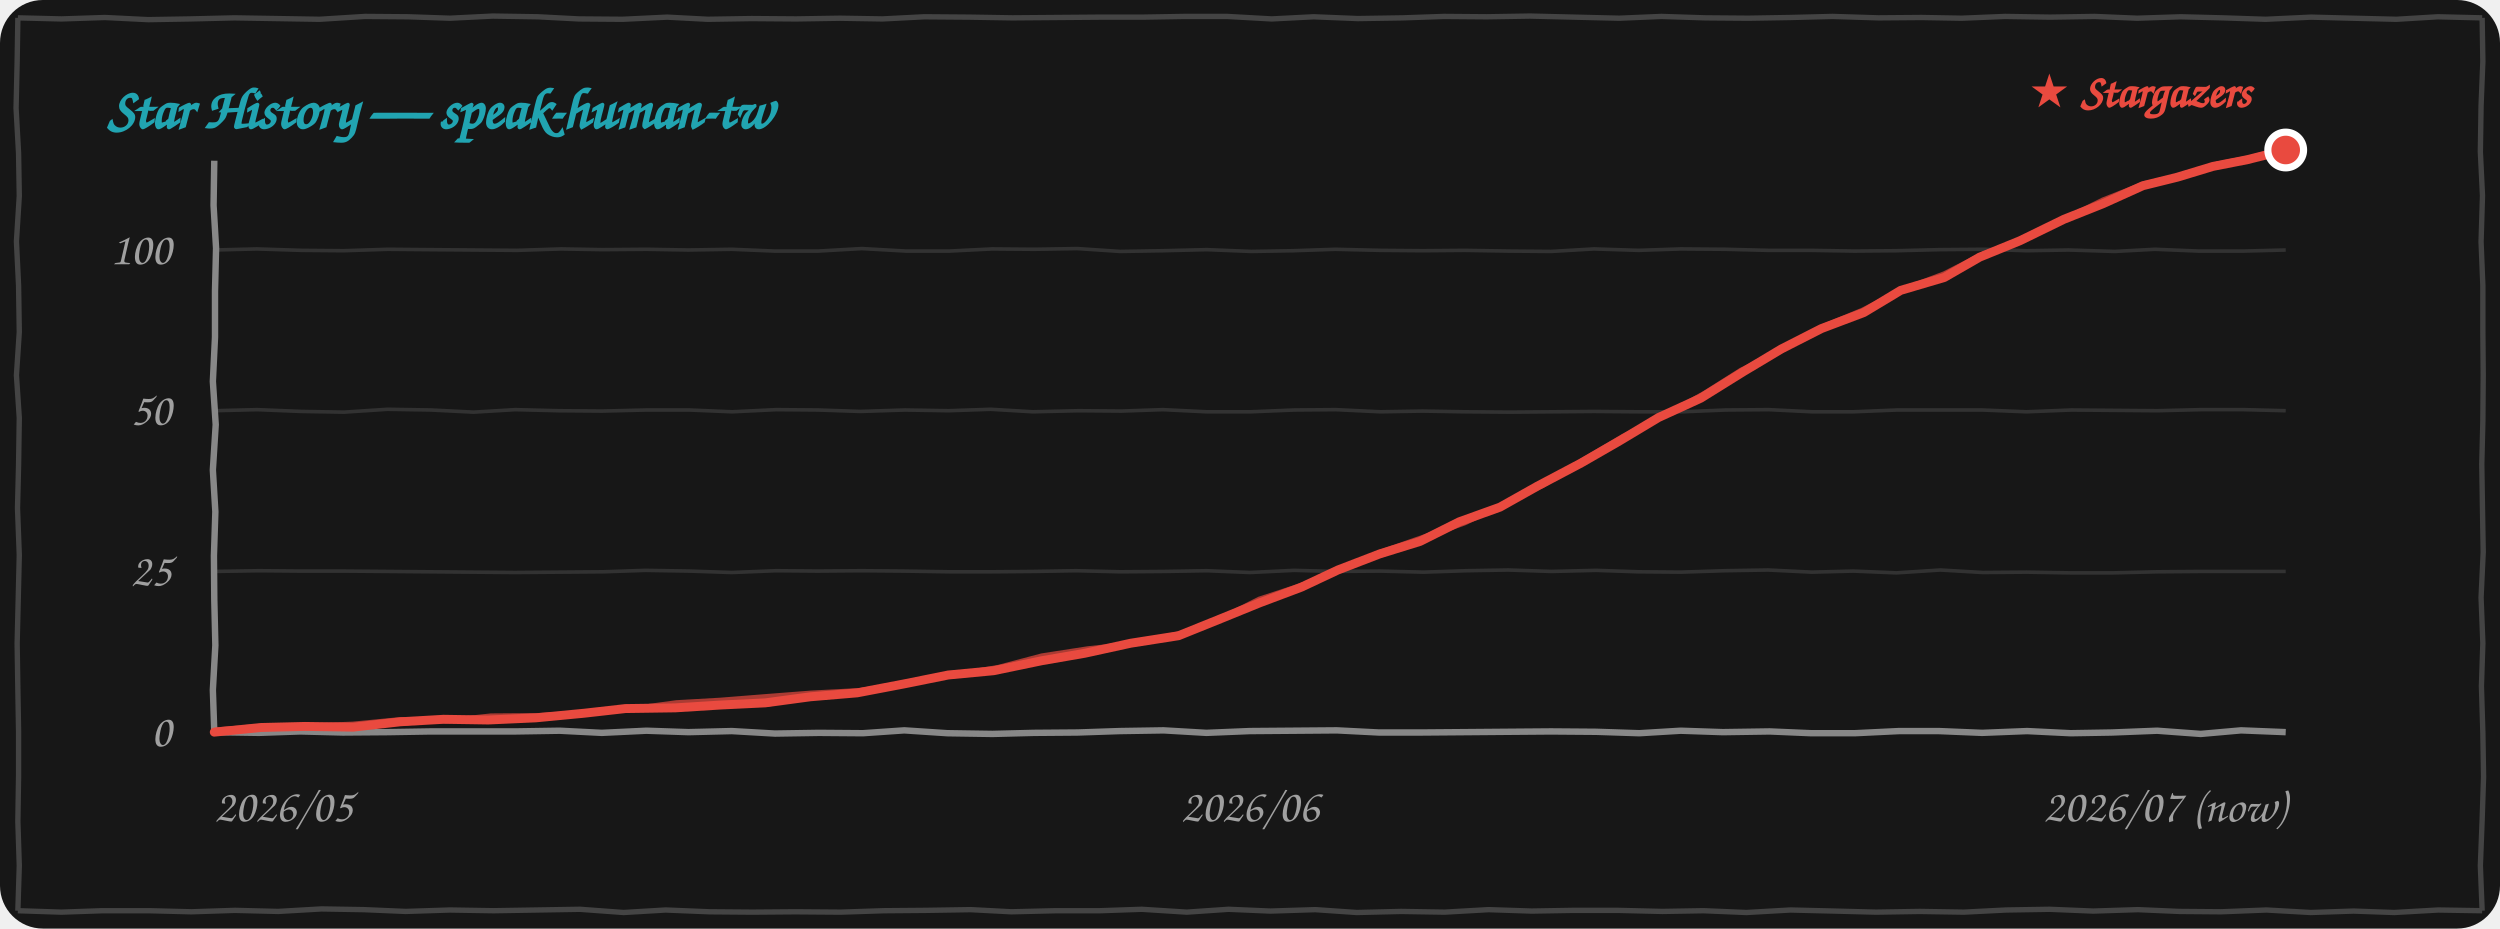
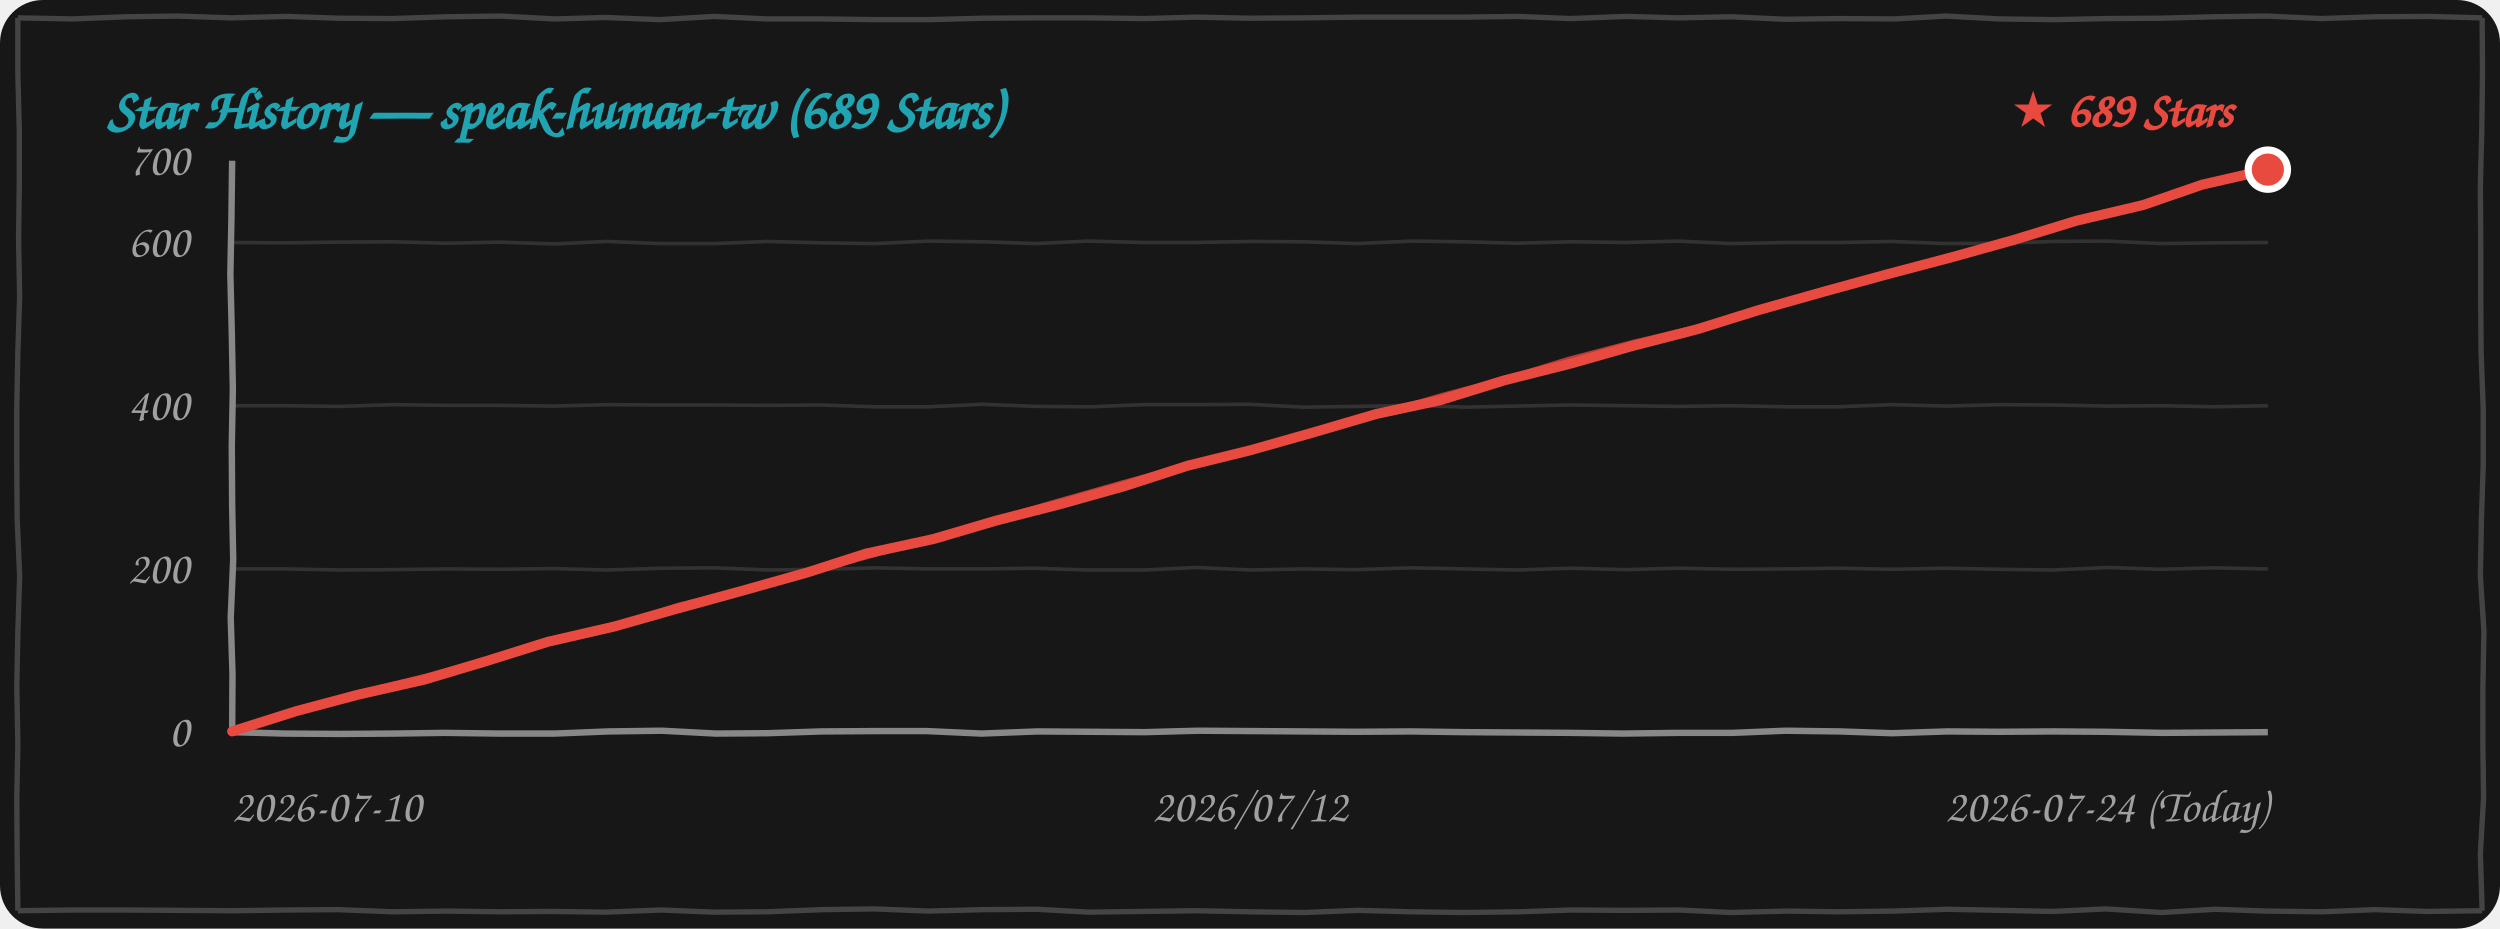
<svg xmlns="http://www.w3.org/2000/svg" width="100%" height="260" viewBox="0 0 700 260" fill="none">
  <style>
    .bg { fill: #171717; }
    .border-line { stroke: #444444; stroke-width: 1.5; fill: none; }
    .grid-line { stroke: rgba(255, 255, 255, 0.12); stroke-width: 1; fill: none; }
    .axis-line { stroke: #888888; stroke-width: 1.8; fill: none; }
    .text-font { font-family: "Comic Sans MS", "Chalkboard SE", "Comic Neue", "Caveat", cursive, sans-serif; }
    .text-muted { fill: #A0A0A0; font-size: 13px; }
    .text-title { fill: #21A4B1; font-size: 16px; font-weight: bold; }
-     .text-tag { fill: #E94A3F; font-size: 13px; font-weight: bold; }
-     .curve-main { stroke: #E94A3F; stroke-width: 2.5; fill: none; stroke-linecap: round; stroke-linejoin: round; }
-     .curve-sub { stroke: #E94A3F; stroke-width: 1.5; opacity: 0.7; fill: none; stroke-linecap: round; stroke-linejoin: round; }
+     .text-tag { fill: #E94A3F; font-size: 14px; font-weight: bold; }
+     .curve-main { stroke: #E94A3F; stroke-width: 2.8; fill: none; stroke-linecap: round; stroke-linejoin: round; }
+     .curve-sub { stroke: #E94A3F; stroke-width: 1.5; opacity: 0.75; fill: none; stroke-linecap: round; stroke-linejoin: round; }

    @media (prefers-color-scheme: light) {
      .bg { fill: #FDFDFD; }
      .border-line { stroke: #222222; }
      .grid-line { stroke: rgba(0, 0, 0, 0.1); }
      .axis-line { stroke: #333333; }
      .text-muted { fill: #555555; }
    }
  </style>
  <rect width="700" height="260" rx="12" class="bg" />
-   <path d="M 5.0,5.0 L 17.2,5.3 L 29.4,4.9 L 41.5,5.5 L 53.2,5.3 L 65.6,5.0 L 77.6,5.2 L 89.5,5.4 L 102.2,4.6 L 114.3,4.7 L 126.0,5.1 L 138.0,4.5 L 150.6,4.7 L 162.1,5.3 L 174.3,5.4 L 186.8,4.8 L 198.2,5.4 L 210.4,5.2 L 222.9,5.3 L 235.2,5.1 L 247.1,5.3 L 258.8,4.7 L 271.5,4.8 L 283.5,5.0 L 295.6,4.9 L 307.9,4.8 L 319.9,4.8 L 331.6,4.6 L 343.6,4.6 L 356.1,5.3 L 367.8,4.7 L 380.2,5.2 L 392.8,5.0 L 404.3,4.6 L 416.3,4.7 L 428.4,4.5 L 440.8,4.8 L 453.4,5.1 L 465.2,4.6 L 477.5,5.0 L 489.6,5.1 L 501.3,4.9 L 513.1,4.6 L 526.0,5.0 L 538.0,4.9 L 549.3,5.1 L 561.4,4.6 L 574.0,4.8 L 586.5,4.6 L 598.4,5.1 L 610.6,4.7 L 622.4,5.0 L 634.4,5.4 L 647.1,4.8 L 658.8,5.1 L 671.0,5.4 L 682.6,4.7 L 695.0,5.0 M 695.0,5.0 L 695.2,17.2 L 694.7,29.6 L 694.5,42.5 L 695.1,54.8 L 694.7,67.7 L 695.2,80.0 L 695.2,92.9 L 695.3,105.1 L 695.2,117.9 L 694.9,130.0 L 695.1,142.9 L 695.3,154.6 L 694.7,167.3 L 695.2,180.1 L 694.8,192.1 L 695.2,205.2 L 695.4,217.5 L 695.0,229.6 L 694.5,242.4 L 695.0,255.0 M 695.0,255.0 L 682.7,254.8 L 670.4,255.5 L 659.0,255.1 L 647.0,255.5 L 634.6,254.8 L 621.9,255.3 L 610.2,255.2 L 598.6,254.7 L 586.1,255.1 L 573.9,254.6 L 561.7,254.8 L 549.9,255.4 L 537.5,255.2 L 525.3,255.4 L 513.7,255.1 L 501.3,254.8 L 489.0,255.5 L 477.0,255.0 L 465.5,255.2 L 452.9,254.9 L 440.5,254.9 L 428.9,255.1 L 416.8,254.7 L 404.5,255.4 L 392.3,255.2 L 379.9,255.5 L 368.3,254.7 L 355.7,255.1 L 344.0,254.6 L 332.3,255.4 L 319.7,254.6 L 308.0,255.0 L 295.7,255.0 L 283.2,255.3 L 271.8,254.7 L 259.3,254.9 L 247.5,255.0 L 235.4,255.4 L 222.7,255.3 L 210.7,255.4 L 198.7,255.3 L 186.4,254.8 L 174.6,255.5 L 162.4,254.6 L 150.3,254.8 L 138.2,255.0 L 126.0,254.8 L 113.6,255.2 L 101.9,254.7 L 90.0,254.5 L 77.9,255.2 L 65.8,254.9 L 53.6,255.3 L 41.8,255.0 L 28.7,255.0 L 17.2,255.4 L 5.0,255.0 M 5.0,255.0 L 5.4,242.4 L 5.0,230.0 L 5.2,217.4 L 5.2,204.7 L 5.0,193.0 L 4.8,180.2 L 5.1,167.9 L 5.4,155.4 L 4.9,142.3 L 5.2,130.3 L 5.4,117.0 L 4.6,105.1 L 5.4,93.0 L 5.2,79.9 L 4.6,67.6 L 5.4,54.9 L 5.2,42.9 L 4.5,30.3 L 4.8,17.4 L 5.0,5.0" class="border-line" />
-   <text x="30" y="36" class="text-font text-title">Star History — speak-human-tw</text>
-   <path d="M 60.0,70.0 L 71.9,69.7 L 84.5,70.1 L 96.2,70.2 L 108.6,69.8 L 120.1,69.9 L 132.4,70.0 L 144.8,70.1 L 157.1,69.7 L 168.7,69.9 L 181.1,69.8 L 192.7,70.0 L 204.9,69.8 L 216.9,70.3 L 229.1,70.3 L 241.3,69.6 L 253.7,70.3 L 265.8,70.3 L 277.8,69.7 L 289.6,69.8 L 301.6,69.6 L 313.7,70.4 L 325.6,70.2 L 337.9,69.9 L 350.4,70.4 L 362.1,70.2 L 373.9,69.8 L 386.6,70.1 L 398.4,70.2 L 410.1,70.1 L 422.5,70.3 L 434.3,70.4 L 446.3,69.7 L 458.8,70.1 L 470.6,69.7 L 483.2,69.8 L 495.1,70.1 L 507.0,70.1 L 519.2,70.3 L 531.0,70.2 L 543.1,69.9 L 555.6,69.8 L 567.4,70.2 L 579.2,70.0 L 592.1,70.4 L 603.4,69.8 L 615.6,70.3 L 628.2,70.3 L 640.0,70.0" class="grid-line" />
-   <path d="M 60.0,115.0 L 72.0,114.7 L 84.4,115.2 L 96.3,115.4 L 108.5,114.6 L 120.7,114.8 L 132.6,115.4 L 144.3,114.7 L 156.4,115.0 L 168.6,115.1 L 181.0,114.8 L 193.0,114.8 L 205.0,115.3 L 217.4,114.7 L 229.1,114.8 L 240.9,115.2 L 253.4,114.8 L 265.6,115.0 L 277.4,114.6 L 289.2,115.3 L 302.0,115.0 L 314.0,115.1 L 325.6,114.7 L 337.8,115.3 L 350.2,115.3 L 362.4,114.8 L 374.0,114.7 L 386.5,115.3 L 398.3,115.1 L 410.1,115.3 L 422.8,115.4 L 434.8,115.3 L 446.3,115.2 L 458.6,115.3 L 471.1,115.3 L 483.2,114.8 L 495.2,114.7 L 507.4,115.3 L 518.9,115.3 L 531.2,114.8 L 543.6,114.8 L 555.0,114.8 L 567.4,115.3 L 580.0,114.8 L 591.8,114.9 L 604.1,115.0 L 616.2,114.7 L 628.3,114.7 L 640.0,115.0" class="grid-line" />
-   <path d="M 60.0,160.0 L 72.5,159.8 L 83.9,159.9 L 96.4,159.9 L 108.4,160.0 L 120.3,160.1 L 132.3,160.2 L 144.2,160.3 L 156.7,160.2 L 168.9,160.1 L 180.7,159.7 L 193.0,159.9 L 204.9,160.3 L 217.3,159.8 L 229.0,159.9 L 241.2,159.8 L 253.0,159.9 L 265.8,160.1 L 277.8,160.1 L 289.4,160.0 L 301.3,159.8 L 313.7,160.1 L 326.0,160.0 L 337.9,159.8 L 350.0,160.3 L 362.3,159.7 L 373.8,160.0 L 386.4,159.9 L 398.6,160.2 L 410.6,159.8 L 422.3,159.6 L 434.4,160.0 L 446.9,159.7 L 458.7,160.1 L 470.6,160.2 L 482.9,159.8 L 495.1,159.6 L 507.3,160.2 L 518.9,159.9 L 531.0,160.4 L 543.3,159.6 L 555.2,160.3 L 567.5,160.2 L 579.7,160.4 L 591.7,160.4 L 604.1,160.1 L 616.0,160.0 L 628.2,160.0 L 640.0,160.0" class="grid-line" />
-   <path d="M 60.0,205.0 L 72.5,205.2 L 84.1,204.8 L 96.0,205.1 L 108.6,205.0 L 120.5,204.8 L 132.1,204.8 L 144.4,204.8 L 156.7,204.6 L 168.5,205.2 L 181.0,204.6 L 192.8,205.0 L 204.9,204.7 L 217.0,205.4 L 229.3,205.2 L 241.6,205.3 L 253.2,204.5 L 265.3,205.3 L 277.9,205.5 L 289.5,205.2 L 301.7,205.1 L 313.5,204.7 L 325.8,204.5 L 337.8,205.2 L 349.9,204.7 L 362.1,204.6 L 374.3,204.5 L 386.1,205.1 L 397.9,205.1 L 410.1,205.0 L 422.1,204.9 L 434.3,204.8 L 446.9,204.9 L 459.0,205.3 L 470.6,204.6 L 482.4,205.0 L 495.5,204.8 L 507.2,205.3 L 519.3,205.3 L 531.7,204.7 L 542.9,204.7 L 555.0,205.2 L 567.6,204.7 L 579.8,205.3 L 591.3,205.1 L 604.0,204.6 L 616.2,205.5 L 627.5,204.5 L 640.0,205.0" class="axis-line" />
-   <path d="M 60.0,45.0 L 59.8,57.5 L 60.5,69.5 L 60.2,81.5 L 60.2,94.4 L 59.6,106.8 L 60.4,118.9 L 59.6,131.6 L 60.3,143.3 L 59.9,155.6 L 60.0,167.9 L 60.3,180.7 L 59.6,193.2 L 60.0,205.0" class="axis-line" />
-   <text x="48" y="74" class="text-font text-muted" text-anchor="end">100</text>
-   <text x="48" y="119" class="text-font text-muted" text-anchor="end">50</text>
-   <text x="48" y="164" class="text-font text-muted" text-anchor="end">25</text>
-   <text x="48" y="209" class="text-font text-muted" text-anchor="end">0</text>
-   <text x="60" y="230" class="text-font text-muted" text-anchor="start">2026/05</text>
-   <text x="350" y="230" class="text-font text-muted" text-anchor="middle">2026/06</text>
-   <text x="640" y="230" class="text-font text-muted" text-anchor="end">2026/07 (now)</text>
-   <path d="M 60.0,205.0 L 73.1,203.7 L 85.4,203.4 L 98.9,203.6 L 112.1,202.1 L 124.2,201.4 L 136.7,201.6 L 150.0,201.0 M 150.0,201.0 L 163.6,199.7 L 175.1,198.4 L 189.1,198.2 L 201.9,197.4 L 214.3,196.8 L 226.9,195.1 L 240.0,194.0 M 240.0,194.0 L 253.1,191.5 L 265.5,189.0 L 278.2,187.8 L 291.7,185.0 L 303.8,182.9 L 316.6,180.1 L 330.0,178.0 M 330.0,178.0 L 341.9,173.2 L 352.7,168.8 L 364.4,164.4 L 374.6,159.6 L 386.3,155.1 L 397.6,151.6 L 408.6,146.1 L 420.0,142.0 M 420.0,142.0 L 430.5,136.1 L 442.8,129.6 L 453.4,123.5 L 464.4,116.9 L 476.2,111.5 L 488.1,104.1 L 498.8,97.7 L 510.0,92.0 M 510.0,92.0 L 521.9,87.5 L 532.2,81.3 L 544.4,77.7 L 554.3,72.0 L 565.6,67.4 L 577.9,61.4 L 588.7,57.1 L 600.0,52.0 M 600.0,52.0 L 609.7,49.6 L 619.6,46.6 L 629.3,44.7 L 640.0,42.0" class="curve-main" />
-   <path d="M 60.6,204.4 L 72.9,203.4 L 86.5,203.3 L 98.8,202.8 L 112.4,201.5 L 125.3,201.8 L 137.5,200.5 L 150.6,200.4 M 150.6,200.4 L 163.9,199.6 L 176.8,198.5 L 189.4,196.8 L 201.7,196.1 L 214.3,195.1 L 227.2,194.1 L 240.6,193.4 M 240.6,193.4 L 254.1,191.3 L 266.4,189.1 L 279.6,186.9 L 291.7,183.7 L 304.6,181.7 L 317.4,180.3 L 330.6,177.4 M 330.6,177.4 L 342.5,172.9 L 352.6,167.8 L 363.9,164.1 L 376.0,159.3 L 386.3,154.7 L 398.7,150.4 L 410.0,146.4 L 420.6,141.4 M 420.6,141.4 L 432.4,135.6 L 442.8,129.1 L 454.5,122.2 L 465.9,116.5 L 477.2,110.2 L 487.5,103.7 L 498.7,98.2 L 510.6,91.4 M 510.6,91.4 L 521.5,86.9 L 533.0,81.0 L 544.4,76.7 L 555.2,71.2 L 567.5,66.6 L 578.0,61.4 L 588.9,56.0 L 600.6,51.4 M 600.6,51.4 L 610.3,49.4 L 621.1,45.9 L 630.3,44.1 L 640.6,41.4" class="curve-sub" />
-   <circle cx="640" cy="42" r="5" fill="#E94A3F" stroke="#FFFFFF" stroke-width="2" />
-   <text x="630" y="30" class="text-font text-tag" text-anchor="end">★ Stargazers</text>
+   <path d="M 5.0,5.0 L 20.3,5.3 L 35.2,4.7 L 49.7,4.5 L 64.7,5.0 L 80.3,4.6 L 94.9,5.1 L 109.7,5.2 L 125.0,4.7 L 140.2,4.5 L 155.3,5.3 L 169.6,4.9 L 184.7,5.5 L 200.0,4.6 L 214.7,5.3 L 230.0,5.3 L 245.2,5.5 L 260.1,5.5 L 275.4,5.1 L 290.2,5.0 L 305.3,5.0 L 320.4,5.2 L 335.0,4.8 L 349.7,5.1 L 365.3,5.0 L 380.1,4.8 L 394.6,4.8 L 409.8,4.8 L 425.0,4.6 L 439.7,5.2 L 455.2,4.6 L 469.9,5.0 L 484.9,4.7 L 499.9,5.4 L 515.1,5.2 L 530.4,5.3 L 544.9,4.5 L 559.9,5.3 L 575.4,5.5 L 589.9,5.2 L 605.0,5.1 L 619.7,4.7 L 634.9,4.5 L 649.8,5.2 L 664.9,4.7 L 680.0,4.6 L 695.0,5.0 M 695.0,5.0 L 695.1,20.2 L 694.9,36.3 L 694.5,52.0 L 694.6,67.5 L 694.6,83.0 L 694.7,98.6 L 695.3,114.3 L 695.3,130.3 L 694.8,145.2 L 694.5,161.3 L 695.5,176.7 L 695.2,192.8 L 695.2,208.4 L 695.4,223.4 L 694.5,239.0 L 695.0,255.0 M 695.0,255.0 L 679.6,255.2 L 665.1,254.7 L 650.2,255.3 L 634.7,255.1 L 620.2,254.6 L 605.3,255.5 L 589.6,254.5 L 574.8,255.2 L 560.5,254.9 L 545.2,254.6 L 530.2,255.1 L 514.6,255.3 L 500.4,255.1 L 484.6,255.5 L 470.3,254.8 L 454.9,254.9 L 440.0,254.8 L 425.3,255.3 L 409.6,255.5 L 395.1,255.3 L 380.2,254.9 L 365.2,255.5 L 349.8,255.3 L 335.0,255.0 L 319.9,255.2 L 304.8,255.4 L 290.3,254.6 L 275.4,254.7 L 260.0,255.1 L 244.9,254.5 L 230.4,254.7 L 214.7,255.3 L 199.8,255.4 L 185.2,254.8 L 169.5,255.4 L 154.6,255.2 L 140.0,255.3 L 125.2,255.1 L 110.0,255.3 L 94.6,254.7 L 80.2,254.8 L 65.1,255.0 L 50.0,254.9 L 35.2,254.8 L 20.2,254.8 L 5.0,255.0 M 5.0,255.0 L 4.8,239.0 L 4.7,223.4 L 5.0,208.4 L 4.7,192.2 L 5.0,177.1 L 5.5,161.3 L 4.8,145.2 L 4.7,129.7 L 4.7,113.9 L 5.0,98.5 L 5.5,83.2 L 5.2,67.1 L 5.4,51.9 L 5.4,36.3 L 5.0,20.6 L 5.0,5.0" class="border-line" />
+   <text x="30" y="36" class="text-font text-title">Star History — speak-human-tw (689 Stars)</text>
+   <path d="M 65.0,159.3 L 80.4,159.3 L 95.4,159.6 L 109.6,159.5 L 125.1,159.3 L 139.8,159.4 L 154.7,159.2 L 170.0,159.6 L 185.3,159.1 L 200.0,159.0 L 215.3,159.6 L 229.8,159.4 L 245.1,159.0 L 260.2,159.3 L 275.2,159.3 L 289.6,159.1 L 304.6,159.6 L 320.3,159.6 L 334.8,158.9 L 350.3,159.6 L 364.7,159.3 L 379.7,159.5 L 395.2,159.0 L 410.0,159.3 L 424.8,159.6 L 439.9,159.1 L 455.0,159.5 L 469.8,159.1 L 485.4,159.4 L 500.0,159.3 L 514.7,159.1 L 529.9,159.4 L 544.8,159.1 L 559.7,159.4 L 574.8,159.6 L 590.3,158.9 L 604.8,159.4 L 619.8,159.0 L 635.0,159.3" class="grid-line" />
+   <path d="M 65.0,113.6 L 80.3,113.6 L 95.0,113.8 L 110.2,113.3 L 124.7,113.5 L 139.9,113.5 L 155.2,113.7 L 170.4,113.3 L 184.9,113.4 L 200.3,113.4 L 214.8,113.5 L 229.9,113.4 L 244.8,113.9 L 260.0,113.9 L 275.0,113.2 L 290.4,113.8 L 305.4,113.9 L 320.3,113.3 L 335.0,113.3 L 349.9,113.2 L 364.9,114.0 L 379.8,113.8 L 395.0,113.5 L 410.4,114.0 L 425.0,113.7 L 439.7,113.4 L 455.4,113.6 L 470.0,113.8 L 484.6,113.6 L 500.0,113.9 L 514.7,113.9 L 529.7,113.3 L 545.1,113.7 L 559.8,113.3 L 575.3,113.4 L 590.1,113.7 L 604.9,113.6 L 620.0,113.9 L 635.0,113.6" class="grid-line" />
+   <path d="M 65.0,67.9 L 79.8,68.0 L 94.8,67.8 L 110.1,67.7 L 124.9,68.1 L 139.7,67.8 L 155.4,68.3 L 169.7,67.6 L 184.8,68.2 L 200.3,68.2 L 214.9,67.6 L 230.3,68.0 L 245.1,68.2 L 260.1,67.5 L 275.3,67.7 L 290.1,68.2 L 304.7,67.5 L 319.7,67.9 L 334.8,67.9 L 350.2,67.6 L 365.1,67.7 L 380.0,68.2 L 395.3,67.5 L 409.9,67.7 L 424.6,68.1 L 440.1,67.7 L 455.2,67.9 L 469.9,67.5 L 484.7,68.2 L 500.3,67.9 L 515.3,67.9 L 529.7,67.6 L 544.8,68.2 L 560.2,68.1 L 575.3,67.6 L 589.8,67.5 L 605.2,68.2 L 619.9,68.0 L 635.0,67.9" class="grid-line" />
+   <path d="M 65.0,205.0 L 79.7,205.4 L 95.4,205.5 L 110.3,205.4 L 124.5,205.2 L 139.8,205.4 L 155.3,205.4 L 170.3,204.8 L 185.3,204.6 L 200.4,205.4 L 214.7,205.3 L 230.0,204.8 L 245.3,204.7 L 259.5,204.7 L 274.8,205.4 L 290.5,204.8 L 305.1,204.9 L 320.5,205.0 L 335.4,204.6 L 350.5,204.7 L 365.5,204.8 L 379.6,204.9 L 395.2,204.8 L 410.1,205.0 L 424.9,205.1 L 439.8,205.2 L 454.5,205.4 L 470.0,205.2 L 485.2,205.2 L 499.9,204.6 L 515.2,204.8 L 529.8,205.3 L 545.2,204.8 L 559.8,204.9 L 574.9,204.8 L 589.6,204.9 L 605.4,205.2 L 620.4,205.1 L 635.0,205.0" class="axis-line" />
+   <path d="M 65.0,45.0 L 64.8,61.0 L 64.5,76.8 L 64.9,93.1 L 65.2,109.0 L 64.9,124.7 L 65.0,141.4 L 65.3,156.7 L 64.6,173.0 L 65.1,188.8 L 65.0,205.0" class="axis-line" />
+   <text x="53" y="209.0" class="text-font text-muted" text-anchor="end">0</text>
+   <text x="53" y="163.3" class="text-font text-muted" text-anchor="end">200</text>
+   <text x="53" y="117.6" class="text-font text-muted" text-anchor="end">400</text>
+   <text x="53" y="71.9" class="text-font text-muted" text-anchor="end">600</text>
+   <text x="53" y="49.0" class="text-font text-muted" text-anchor="end">700</text>
+   <text x="65" y="230" class="text-font text-muted" text-anchor="start">2026-07-10</text>
+   <text x="350" y="230" class="text-font text-muted" text-anchor="middle">2026/07/12</text>
+   <text x="635" y="230" class="text-font text-muted" text-anchor="end">2026-07-24 (Today)</text>
+   <path d="M 65.0,204.8 L 83.0,199.1 L 100.3,194.5 L 118.8,190.3 L 136.2,185.1 M 136.2,185.1 L 153.4,179.7 L 172.1,175.4 L 189.3,170.5 L 207.5,165.5 M 207.5,165.5 L 226.0,160.3 L 242.5,155.0 L 261.5,150.9 L 278.8,145.8 M 278.8,145.8 L 297.1,141.1 L 314.9,136.1 L 332.5,130.4 L 350.0,126.1 M 350.0,126.1 L 368.0,121.0 L 385.4,115.9 L 403.1,112.1 L 421.2,106.5 M 421.2,106.5 L 439.8,101.8 L 457.0,96.9 L 475.2,92.2 L 492.5,86.8 M 492.5,86.8 L 510.9,81.6 L 528.4,76.8 L 546.6,72.0 L 563.8,67.2 M 563.8,67.2 L 581.4,61.8 L 600.1,57.4 L 616.6,51.7 L 635.0,47.5" class="curve-main" />
+   <path d="M 65.5,204.3 L 83.7,198.9 L 101.0,193.9 L 118.6,189.5 L 136.8,184.6 M 136.8,184.6 L 154.9,179.2 L 172.7,175.0 L 190.0,169.5 L 208.0,165.0 M 208.0,165.0 L 226.1,160.3 L 243.7,155.6 L 261.3,150.3 L 279.2,145.3 M 279.2,145.3 L 296.8,140.2 L 314.4,135.2 L 332.3,130.3 L 350.5,125.6 M 350.5,125.6 L 368.5,120.8 L 385.8,116.1 L 403.6,110.8 L 421.8,106.0 M 421.8,106.0 L 439.3,100.6 L 457.2,95.9 L 474.9,91.7 L 493.0,86.3 M 493.0,86.3 L 510.6,81.1 L 528.7,76.3 L 546.5,72.0 L 564.2,66.7 M 564.2,66.7 L 581.7,61.9 L 600.2,56.8 L 617.2,51.8 L 635.5,47.0" class="curve-sub" />
+   <circle cx="635.0" cy="47.5" r="5.5" fill="#E94A3F" stroke="#FFFFFF" stroke-width="2" />
+   <text x="625.0" y="35.5" class="text-font text-tag" text-anchor="end">★ 689 Stars</text>
</svg>
